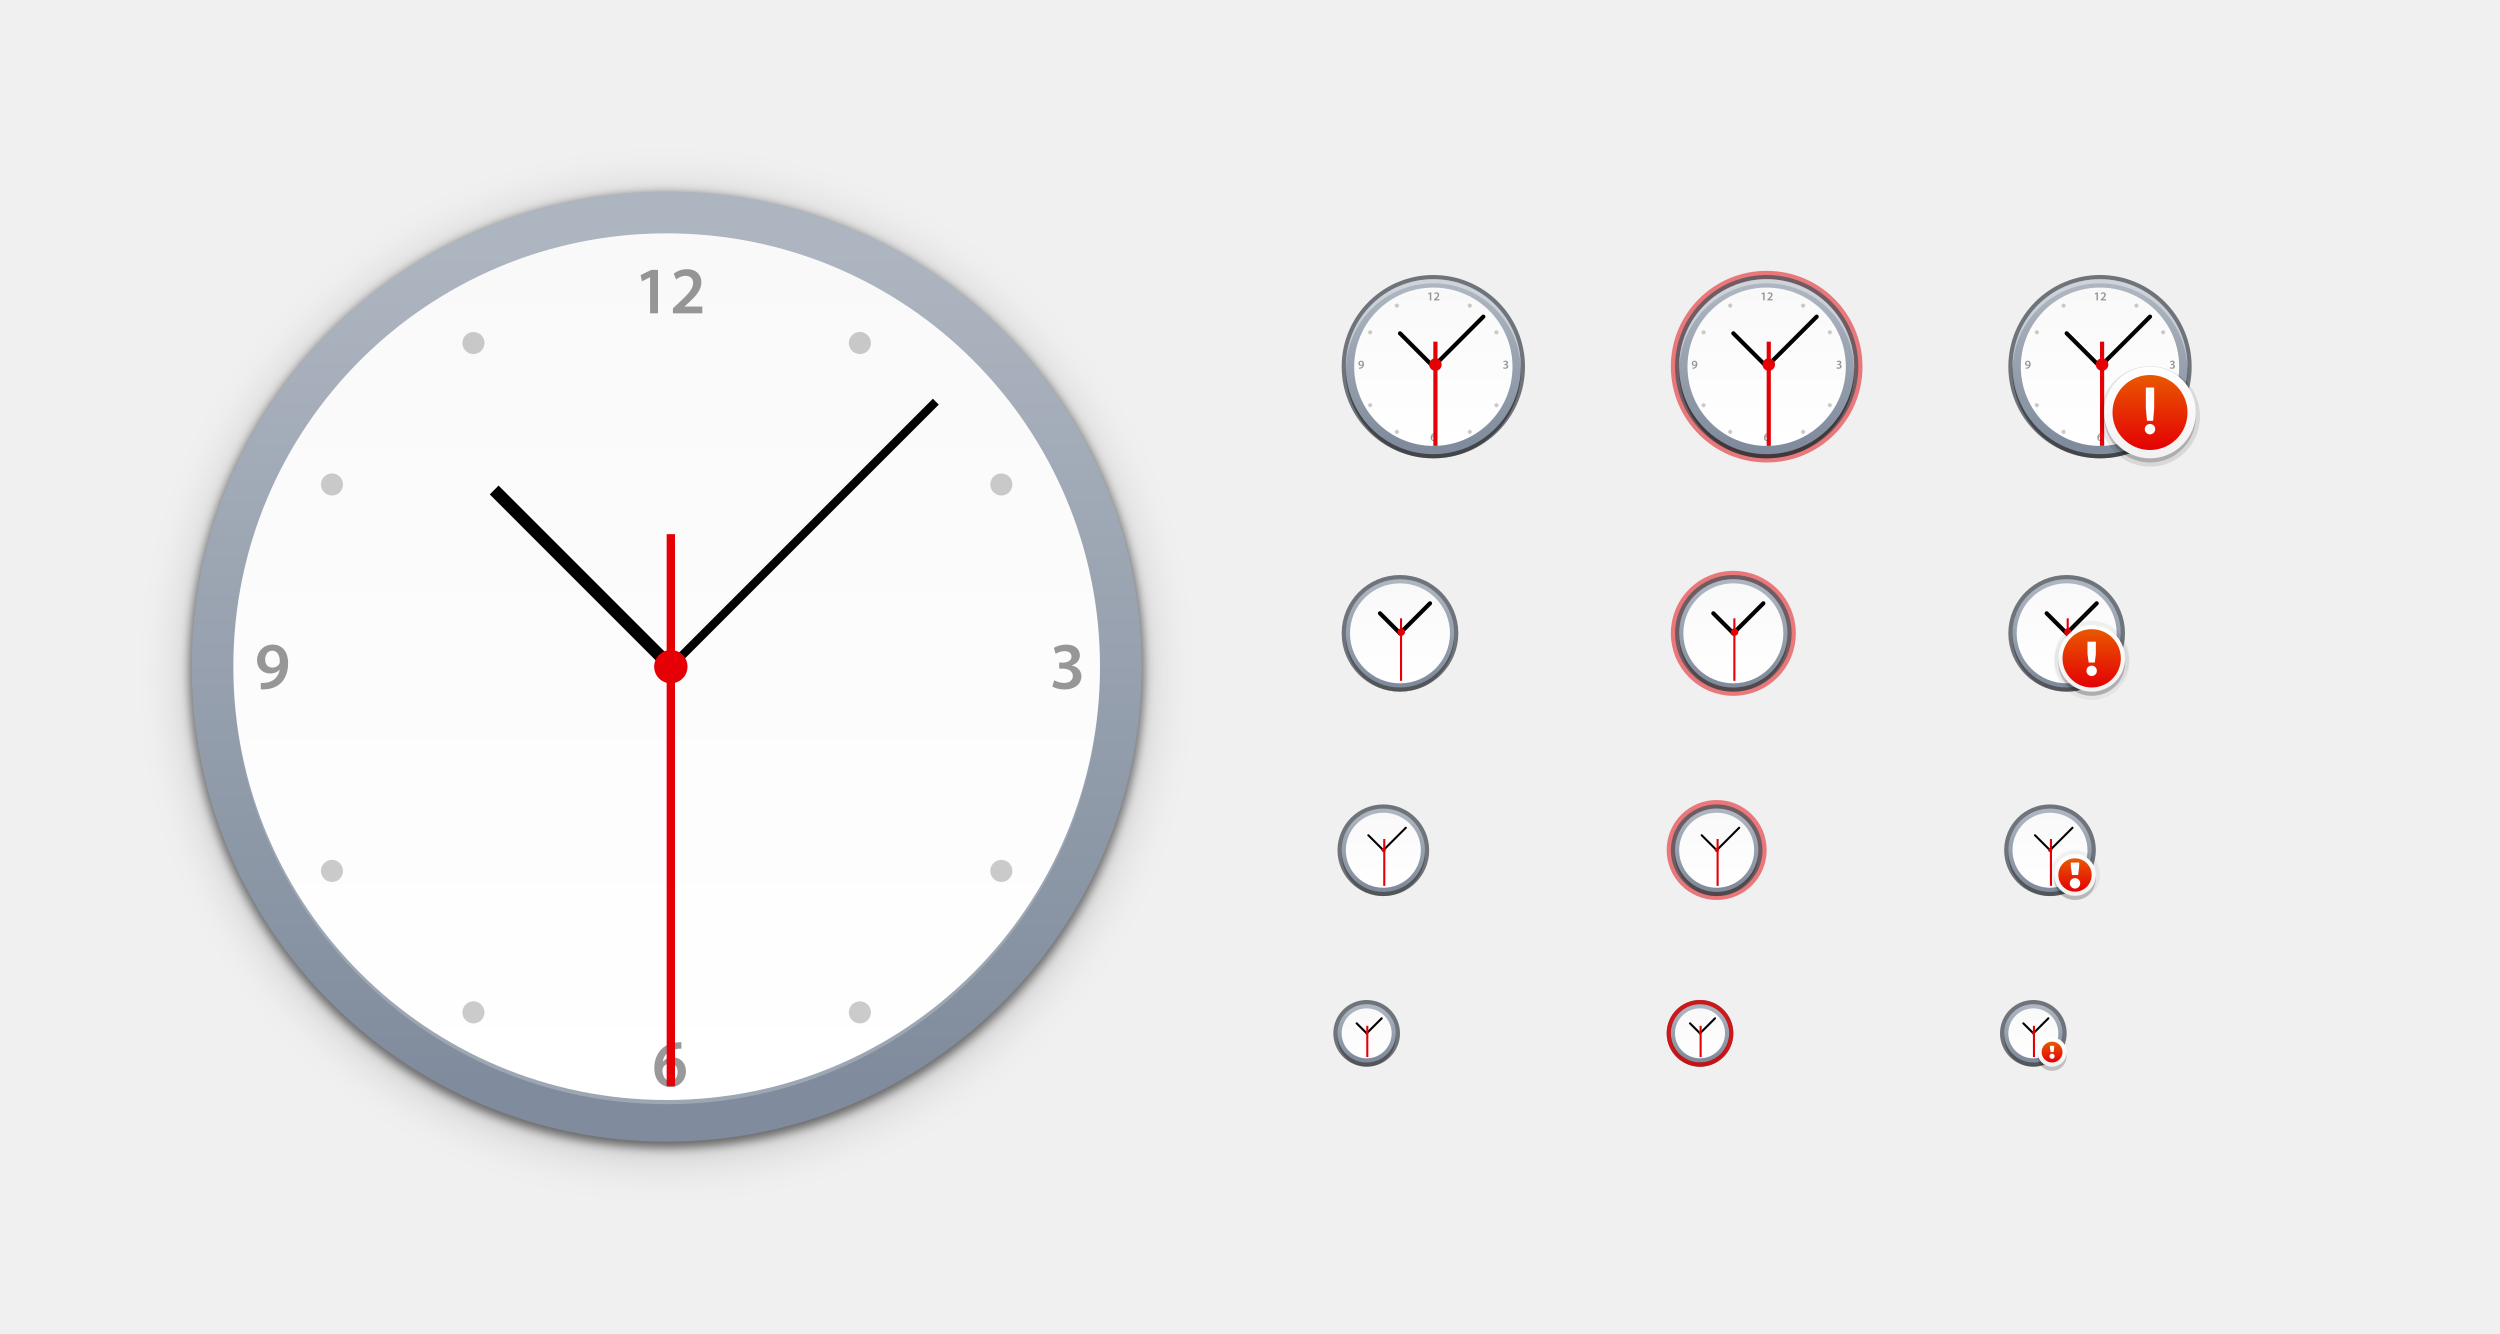
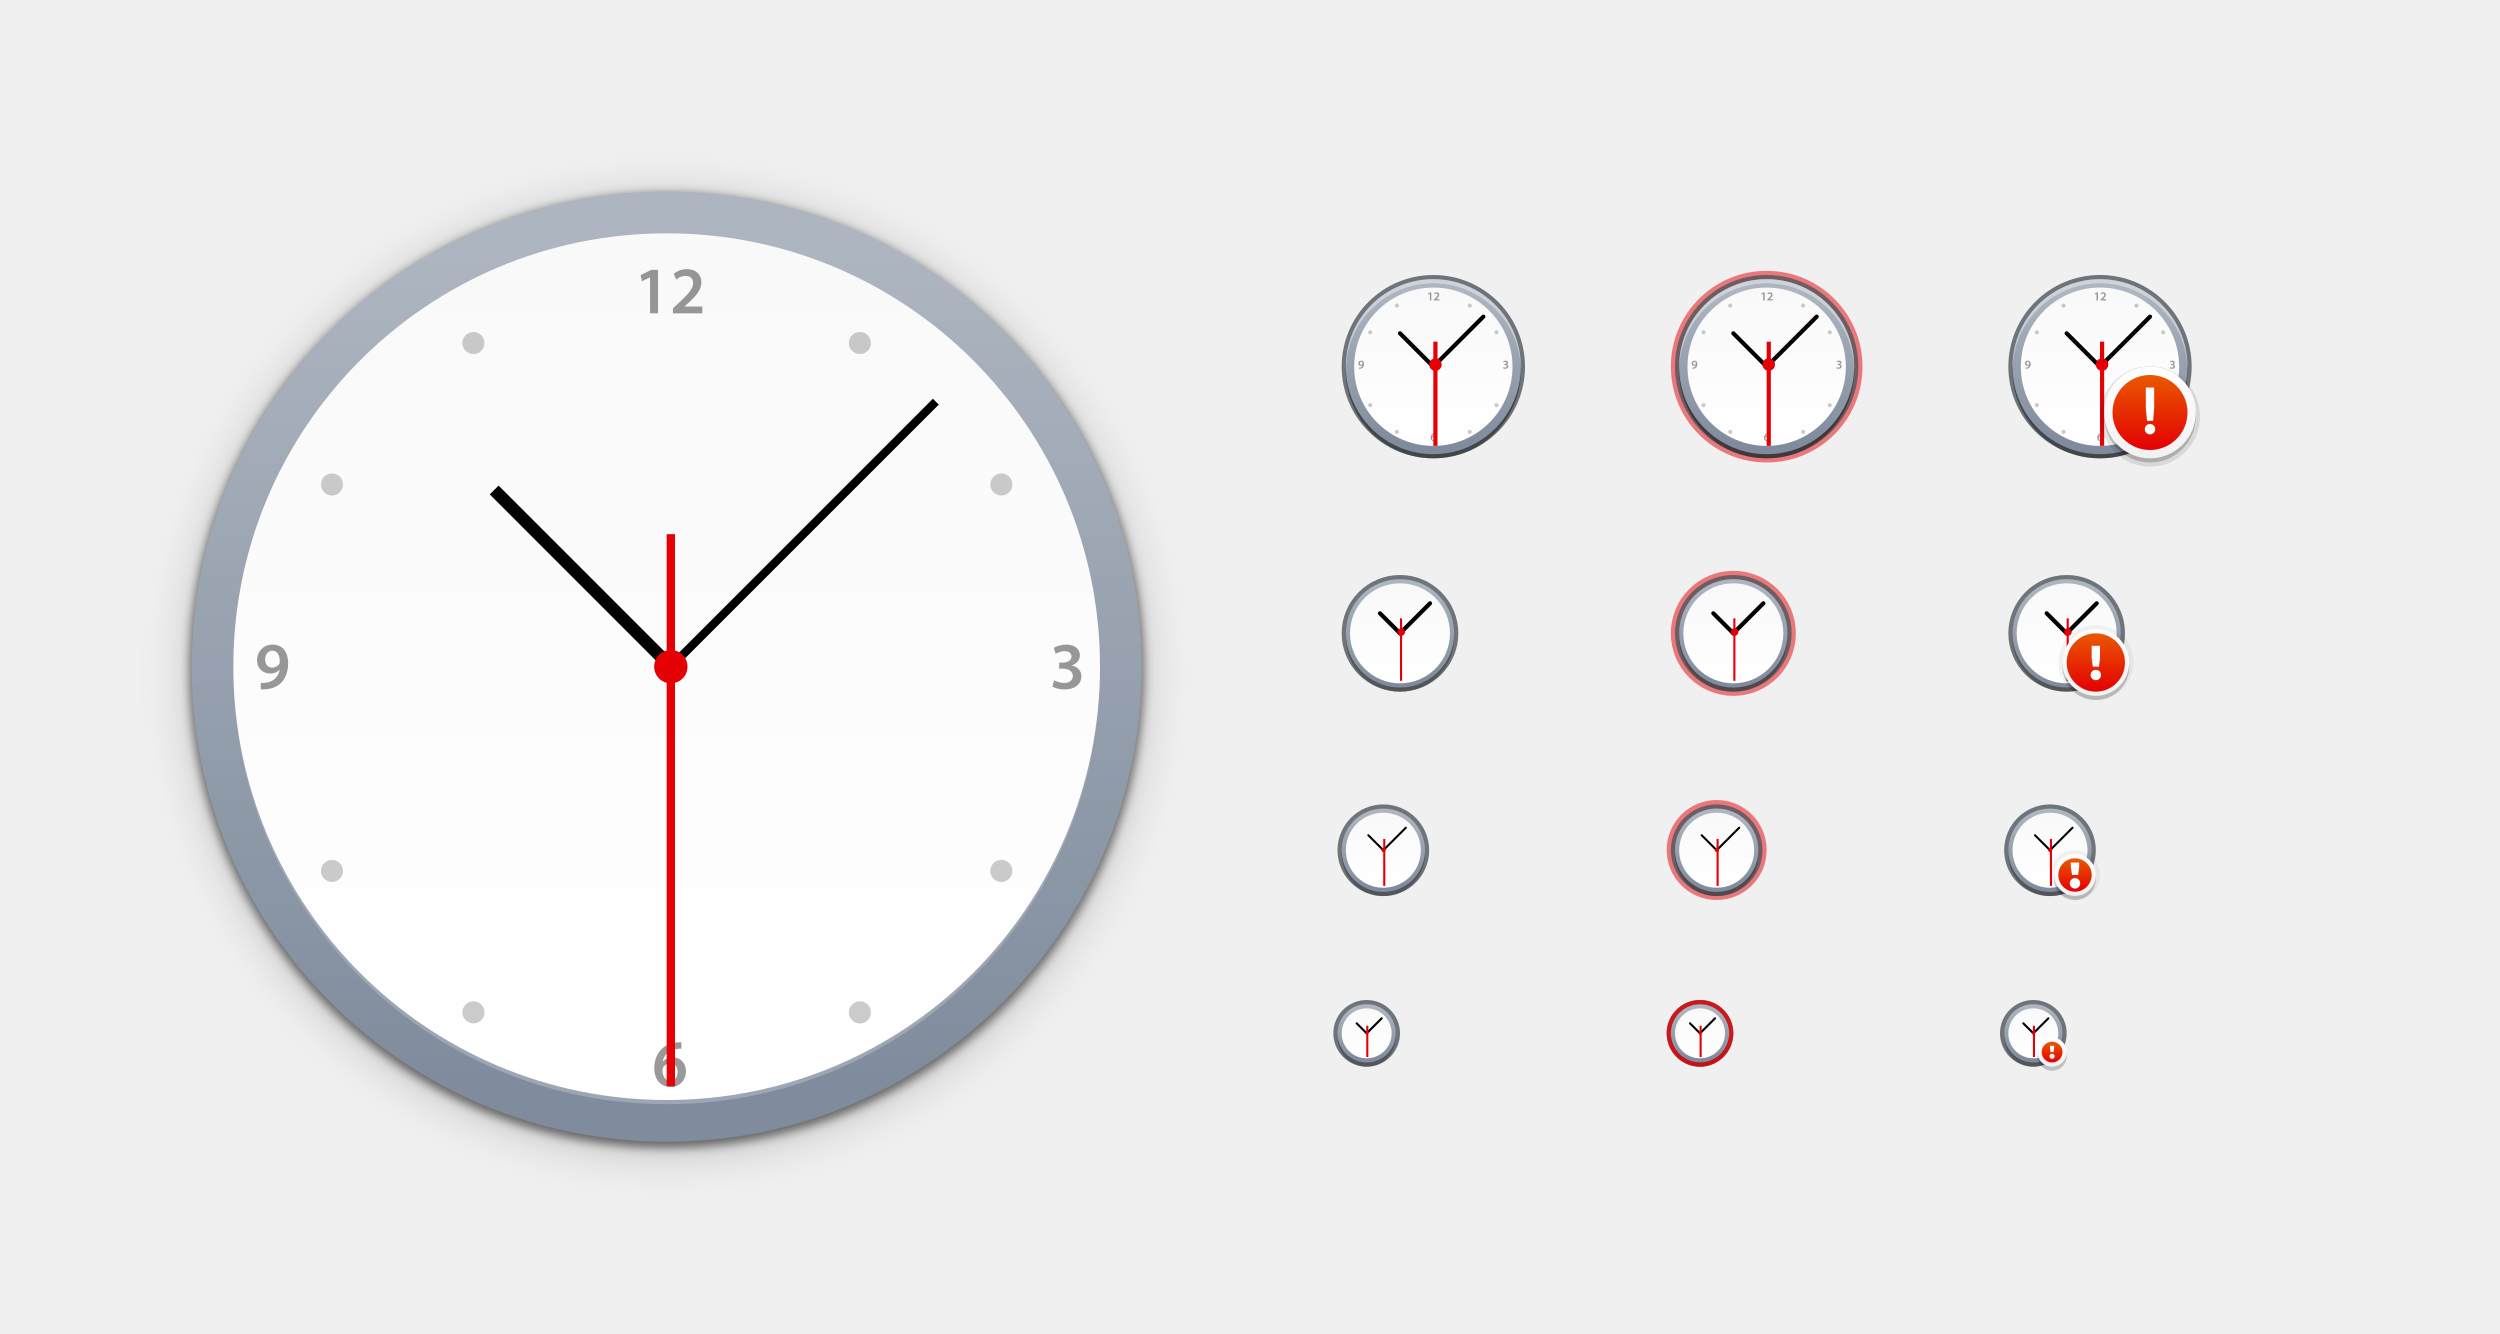
<svg xmlns="http://www.w3.org/2000/svg" xmlns:xlink="http://www.w3.org/1999/xlink" width="600" height="320" id="svg11300" version="1.0" style="display:inline;enable-background:new" viewBox="0 0 600 320">
  <defs id="defs3">
    <linearGradient id="linearGradient4554">
      <stop style="stop-color:#ffffff;stop-opacity:1" offset="0" id="stop4550" />
      <stop style="stop-color:#f9f9f9;stop-opacity:1" offset="1" id="stop4552" />
    </linearGradient>
    <linearGradient xlink:href="#linearGradient4502" id="linearGradient4524" x1="328" y1="221" x2="328" y2="235" gradientUnits="userSpaceOnUse" gradientTransform="matrix(0.875,0,0,0.875,41,28.5)" />
    <linearGradient xlink:href="#linearGradient4502" id="linearGradient4530" gradientUnits="userSpaceOnUse" x1="328" y1="221" x2="328" y2="235" gradientTransform="matrix(1.25,0,0,1.25,-78,-100.9412)" />
    <linearGradient xlink:href="#linearGradient4502" id="linearGradient4536" gradientUnits="userSpaceOnUse" gradientTransform="matrix(1.625,0,0,1.625,-197,-238.5)" x1="328" y1="221" x2="328" y2="235" />
    <linearGradient xlink:href="#linearGradient4502" id="linearGradient4540" gradientUnits="userSpaceOnUse" gradientTransform="matrix(2.625,0,0,2.625,-517,-530.5)" x1="328" y1="221" x2="328" y2="235" />
    <linearGradient xlink:href="#linearGradient4502" id="linearGradient4544" gradientUnits="userSpaceOnUse" gradientTransform="matrix(14.25,0,0,14.25,-4514,-3109)" x1="328" y1="221" x2="328" y2="235" />
    <filter style="color-interpolation-filters:sRGB" id="filter4576" x="-0.012" width="1.024" y="-0.012" height="1.024">
      <feGaussianBlur stdDeviation="1.14" id="feGaussianBlur4578" />
    </filter>
    <filter style="color-interpolation-filters:sRGB" id="filter4582" x="-0.06" width="1.12" y="-0.06" height="1.12">
      <feGaussianBlur stdDeviation="5.7" id="feGaussianBlur4584" />
    </filter>
    <linearGradient id="linearGradient4502">
      <stop id="stop4500" offset="0" style="stop-color:#adb5c0;stop-opacity:1" />
      <stop id="stop4498" offset="1" style="stop-color:#808c9d;stop-opacity:1" />
    </linearGradient>
    <linearGradient xlink:href="#linearGradient4554" id="linearGradient4556" x1="324" y1="68" x2="364" y2="68" gradientUnits="userSpaceOnUse" gradientTransform="matrix(0.95,0,0,0.95,-394.8167,-408.6)" />
    <linearGradient xlink:href="#linearGradient4554" id="linearGradient4664" gradientUnits="userSpaceOnUse" gradientTransform="matrix(0.45,0,0,0.45,-338.8588,-362.6)" x1="324" y1="68" x2="364" y2="68" />
    <linearGradient xlink:href="#linearGradient4554" id="linearGradient4682" gradientUnits="userSpaceOnUse" gradientTransform="matrix(0.3,0,0,0.3,-331.2,-348.4)" x1="324" y1="68" x2="364" y2="68" />
    <linearGradient xlink:href="#linearGradient4554" id="linearGradient4716" gradientUnits="userSpaceOnUse" gradientTransform="matrix(0.6,0,0,0.6,-338.4,-376.8)" x1="324" y1="68" x2="364" y2="68" />
    <linearGradient xlink:href="#linearGradient4554" id="linearGradient4752" gradientUnits="userSpaceOnUse" gradientTransform="matrix(5.2,0,0,5.2,-1928.8,-513.6)" x1="324" y1="68" x2="364" y2="68" />
    <clipPath clipPathUnits="userSpaceOnUse" id="clipPath4776">
      <circle style="display:inline;opacity:1;fill:url(#linearGradient4780);fill-opacity:1;stroke:none;stroke-width:4.818;stroke-linecap:round;stroke-linejoin:miter;stroke-miterlimit:4;stroke-dasharray:none;stroke-dashoffset:0;stroke-opacity:1;enable-background:new" id="circle4778" cx="-140" cy="-160" r="106" />
    </clipPath>
    <linearGradient xlink:href="#linearGradient4554" id="linearGradient4780" gradientUnits="userSpaceOnUse" gradientTransform="matrix(5.3,0,0,5.3,-1963.2,-520.4)" x1="324" y1="68" x2="364" y2="68" />
    <linearGradient xlink:href="#linearGradient4568-6" id="linearGradient5249" gradientUnits="userSpaceOnUse" gradientTransform="matrix(0.8748866,0,0,0.8748866,-151.5994,-713.0045)" x1="358" y1="186" x2="374" y2="186" />
    <linearGradient id="linearGradient4568-6">
      <stop id="stop4566-7" offset="0" style="stop-color:#e95800;stop-opacity:1" />
      <stop id="stop4564-5" offset="1" style="stop-color:#e40004;stop-opacity:1" />
    </linearGradient>
    <linearGradient xlink:href="#linearGradient4568-6" id="linearGradient5251" gradientUnits="userSpaceOnUse" gradientTransform="matrix(0.8181818,0,0,0.8181818,-186.1173,-663.912)" x1="359" y1="134" x2="381" y2="134" />
    <linearGradient xlink:href="#linearGradient4568-6" id="linearGradient5255" gradientUnits="userSpaceOnUse" gradientTransform="matrix(0.8,0,0,0.8,-99.54116,-682)" x1="357" y1="230" x2="367" y2="230" />
    <linearGradient xlink:href="#linearGradient4611" id="linearGradient4806" gradientUnits="userSpaceOnUse" gradientTransform="matrix(1,0,0,1.00013,222.2757,-59.41958)" x1="328" y1="221" x2="328" y2="235" />
    <linearGradient id="linearGradient4611">
      <stop style="stop-color:#ffffff;stop-opacity:1" offset="0" id="stop4607" />
      <stop style="stop-color:#f2f2f2;stop-opacity:1" offset="1" id="stop4609" />
    </linearGradient>
    <linearGradient xlink:href="#linearGradient4611" id="linearGradient4804" gradientUnits="userSpaceOnUse" gradientTransform="matrix(1.375,0,0,1.375,103.2755,-196.89)" x1="328" y1="221" x2="328" y2="235" />
    <linearGradient xlink:href="#linearGradient4611" id="linearGradient4800" gradientUnits="userSpaceOnUse" gradientTransform="matrix(0.625,0,0,0.625,293,47.55885)" x1="328" y1="221" x2="328" y2="235" />
    <linearGradient xlink:href="#linearGradient4611" id="linearGradient4901" gradientUnits="userSpaceOnUse" gradientTransform="matrix(0.4375,0,0,0.4375,347,133.75)" x1="328" y1="221" x2="328" y2="235" />
    <linearGradient xlink:href="#linearGradient4568-6" id="linearGradient4903" gradientUnits="userSpaceOnUse" gradientTransform="matrix(0.5,0,0,0.5,52.5,-605.5)" x1="357" y1="230" x2="367" y2="230" />
  </defs>
  <g id="layer3" style="display:none">
    <rect style="opacity:1;fill:#2f2f2f;fill-opacity:1;stroke:none;stroke-width:2;stroke-linecap:round;stroke-linejoin:miter;stroke-miterlimit:4;stroke-dasharray:none;stroke-dashoffset:0;stroke-opacity:1" id="rect4572" width="400" height="320" x="0" y="0" ry="0.5" rx="0.5" />
  </g>
  <g id="layer1" style="display:inline" transform="translate(0,20)">
    <g id="layer7" style="display:none">
      <rect style="display:inline;overflow:visible;visibility:visible;fill:#eeeeec;fill-opacity:1;fill-rule:nonzero;stroke:none;stroke-width:2;marker:none;enable-background:accumulate" id="rect6592" width="32" height="32" x="320" y="116" />
      <rect y="173.059" x="321" height="22" width="22" id="rect6749" style="display:inline;overflow:visible;visibility:visible;fill:#eeeeec;fill-opacity:1;fill-rule:nonzero;stroke:none;stroke-width:2;marker:none;enable-background:accumulate" />
      <rect style="display:inline;overflow:visible;visibility:visible;fill:#eeeeec;fill-opacity:1;fill-rule:nonzero;stroke:none;stroke-width:2;marker:none;enable-background:accumulate" id="rect6833" width="16" height="16" x="320" y="220" />
      <rect style="display:inline;overflow:visible;visibility:visible;fill:#eeeeec;fill-opacity:1;fill-rule:nonzero;stroke:none;stroke-width:2;marker:none;enable-background:accumulate" id="rect8104" width="24" height="24" x="320" y="172" />
      <text xml:space="preserve" style="font-style:normal;font-variant:normal;font-weight:normal;font-stretch:normal;font-size:13.333px;line-height:125%;font-family:monospace;-inkscape-font-specification:monospace;text-align:start;writing-mode:lr-tb;text-anchor:start;display:inline;fill:#000000;fill-opacity:1;stroke:none;enable-background:new" x="31.856" y="-65.7" id="context">
        <tspan id="tspan2716" x="31.856" y="-65.7" style="font-weight:bold">categories</tspan>
      </text>
      <text id="text3021" y="-39.901" x="31.265" style="font-style:normal;font-variant:normal;font-weight:normal;font-stretch:normal;font-size:13.333px;line-height:125%;font-family:monospace;-inkscape-font-specification:monospace;text-align:start;writing-mode:lr-tb;text-anchor:start;display:inline;fill:#000000;fill-opacity:1;stroke:none;enable-background:new" xml:space="preserve">
        <tspan y="-39.901" x="31.265" id="tspan3023">preferences-system-time</tspan>
      </text>
      <rect style="display:inline;overflow:visible;visibility:visible;fill:#eeeeec;fill-opacity:1;fill-rule:nonzero;stroke:none;stroke-width:2;marker:none;enable-background:accumulate" id="rect13805" width="256" height="256" x="32" y="12" />
      <rect y="320" x="44" height="48" width="48" id="rect6284" style="display:inline;overflow:visible;visibility:visible;fill:#eeeeec;fill-opacity:1;fill-rule:nonzero;stroke:none;stroke-width:2;marker:none;enable-background:accumulate" transform="matrix(0,1,1,0,0,0)" />
    </g>
    <g id="layer9" style="display:inline">
      <circle style="display:inline;opacity:0.2;fill:#000000;fill-opacity:1;stroke:#000000;stroke-width:1;stroke-linecap:round;stroke-linejoin:miter;stroke-miterlimit:4;stroke-dasharray:none;stroke-dashoffset:0;stroke-opacity:1;filter:url(#filter4582);enable-background:new" id="circle4580" cx="160" cy="142" r="114" />
      <circle r="114" cy="141" cx="160" id="circle4572" style="display:inline;opacity:0.5;fill:#000000;fill-opacity:1;stroke:#000000;stroke-width:1;stroke-linecap:round;stroke-linejoin:miter;stroke-miterlimit:4;stroke-dasharray:none;stroke-dashoffset:0;stroke-opacity:1;filter:url(#filter4576);enable-background:new" />
      <circle style="display:inline;opacity:1;fill:url(#linearGradient4544);fill-opacity:1;stroke:none;stroke-width:1;stroke-linecap:round;stroke-linejoin:miter;stroke-miterlimit:4;stroke-dasharray:none;stroke-dashoffset:0;stroke-opacity:1;enable-background:new" id="circle4542" cx="160" cy="140" r="114" />
      <circle style="display:inline;opacity:1;fill:#9da6b3;fill-opacity:1;stroke:none;stroke-width:4.727;stroke-linecap:round;stroke-linejoin:miter;stroke-miterlimit:4;stroke-dasharray:none;stroke-dashoffset:0;stroke-opacity:1;enable-background:new" id="circle4806" cx="-141" cy="-160" r="104" transform="matrix(0,-1,-1,0,0,0)" />
      <circle transform="matrix(0,-1,-1,0,0,0)" r="104" cy="-160" cx="-140" id="circle4736" style="display:inline;opacity:1;fill:url(#linearGradient4752);fill-opacity:1;stroke:none;stroke-width:4.727;stroke-linecap:round;stroke-linejoin:miter;stroke-miterlimit:4;stroke-dasharray:none;stroke-dashoffset:0;stroke-opacity:1;enable-background:new" />
      <path id="path4738" d="m 164.896,44.6 c -1.315,0 -2.445,0.467 -3.199,1.077 l 0.569,1.397 c 0.529,-0.401 1.306,-0.87 2.236,-0.87 1.363,0 1.853,0.819 1.853,1.749 -0.016,1.379 -1.17,2.629 -3.623,4.907 l -1.232,1.139 v 1.201 h 7.06 v -1.636 h -4.275 v -0.031 l 0.901,-0.787 c 1.828,-1.684 3.147,-3.161 3.147,-4.989 0,-1.7 -1.127,-3.157 -3.437,-3.157 z m -8.613,0.176 -2.546,1.253 0.331,1.491 1.915,-0.963 h 0.032 v 8.644 h 1.905 V 44.776 Z m -90.845,89.924 c -2.213,0 -3.758,1.712 -3.758,3.716 0,1.924 1.345,3.23 3.157,3.23 0.994,0 1.748,-0.344 2.277,-0.921 h 0.032 c -0.192,0.994 -0.656,1.784 -1.346,2.329 -0.577,0.465 -1.326,0.743 -2.112,0.807 -0.465,0.048 -0.777,0.063 -1.097,0.031 v 1.563 c 0.305,0.016 0.741,0.017 1.19,-0.031 1.411,-0.096 2.663,-0.595 3.561,-1.429 1.09,-1.042 1.812,-2.626 1.812,-4.855 -7.42e-4,-2.55 -1.279,-4.441 -3.717,-4.441 z m 190.479,0 c -1.235,0 -2.409,0.396 -3.002,0.797 l 0.445,1.429 c 0.433,-0.289 1.283,-0.652 2.132,-0.652 1.155,0 1.667,0.593 1.667,1.315 0,1.026 -1.152,1.439 -2.05,1.439 h -0.901 v 1.449 h 0.901 c 1.203,0 2.371,0.525 2.371,1.76 0,0.818 -0.594,1.667 -2.101,1.667 -0.994,0 -1.97,-0.401 -2.37,-0.642 l -0.445,1.491 c 0.561,0.369 1.652,0.725 2.919,0.725 2.582,0 4.058,-1.393 4.058,-3.157 -0.016,-1.411 -1.031,-2.358 -2.298,-2.598 v -0.031 c 1.283,-0.449 1.925,-1.353 1.925,-2.443 -5e-5,-1.363 -1.086,-2.546 -3.25,-2.546 z m -190.583,1.46 c 1.283,0 1.812,1.197 1.812,2.609 0,0.273 -0.048,0.435 -0.114,0.58 -0.305,0.481 -0.875,0.87 -1.677,0.87 -1.09,0 -1.718,-0.83 -1.718,-1.905 0,-1.267 0.703,-2.153 1.698,-2.153 z m 98.205,93.971 c -0.241,-0.016 -0.561,-0.011 -0.994,0.053 -1.491,0.112 -2.76,0.618 -3.706,1.532 -1.09,1.026 -1.812,2.654 -1.812,4.658 0,2.582 1.4,4.503 3.934,4.503 2.213,0 3.675,-1.728 3.675,-3.716 0,-2.117 -1.403,-3.406 -3.199,-3.406 -1.042,0 -1.826,0.421 -2.339,1.014 h -0.042 c 0.257,-1.443 1.291,-2.776 3.488,-3.033 0.385,-0.048 0.705,-0.068 0.994,-0.053 z m -2.722,5.072 c 1.155,0 1.811,0.841 1.811,2.06 0,1.251 -0.656,2.143 -1.667,2.143 -1.299,0 -1.945,-1.126 -1.977,-2.505 0,-0.272 0.054,-0.471 0.135,-0.631 0.305,-0.625 0.96,-1.066 1.698,-1.066 z" style="font-style:normal;font-variant:normal;font-weight:600;font-stretch:normal;font-size:medium;line-height:1.891px;font-family:'Myriad Pro';-inkscape-font-specification:'Myriad Pro Semi-Bold';text-align:center;letter-spacing:0px;word-spacing:0px;text-anchor:middle;opacity:0.4;fill:#000000;fill-opacity:1;stroke:none;stroke-width:0.401px;stroke-linecap:butt;stroke-linejoin:miter;stroke-opacity:1" />
      <path id="path4740" d="m 161,140 63.6,-63.6" style="fill:none;fill-rule:evenodd;stroke:#000000;stroke-width:2;stroke-linecap:butt;stroke-linejoin:miter;stroke-miterlimit:4;stroke-dasharray:none;stroke-opacity:1" />
      <path id="path4742" d="M 118.6,97.6 161,140" style="fill:none;fill-rule:evenodd;stroke:#000000;stroke-width:3;stroke-linecap:butt;stroke-linejoin:miter;stroke-miterlimit:4;stroke-dasharray:none;stroke-opacity:1" />
      <path id="path4744" d="m 161,108.2 v 132.5" style="fill:none;fill-rule:evenodd;stroke:#e40004;stroke-width:2;stroke-linecap:butt;stroke-linejoin:miter;stroke-miterlimit:4;stroke-dasharray:none;stroke-opacity:1" />
      <circle r="4" cy="140" cx="161" id="circle4746" style="opacity:1;fill:#e40004;fill-opacity:1;stroke:none;stroke-width:6;stroke-linecap:round;stroke-linejoin:miter;stroke-miterlimit:4;stroke-dasharray:none;stroke-dashoffset:0;stroke-opacity:1" />
      <path id="path4748" d="m 206.437,59.672 a 2.65,2.65 0 0 0 -2.36,1.325 2.65,2.65 0 0 0 0.973,3.623 2.65,2.65 0 0 0 3.623,-0.973 2.65,2.65 0 0 0 -0.973,-3.613 2.65,2.65 0 0 0 -1.263,-0.362 z m -92.957,0.011 a 2.65,2.65 0 0 0 -1.18,0.352 2.65,2.65 0 0 0 -0.973,3.613 2.65,2.65 0 0 0 3.623,0.973 2.65,2.65 0 0 0 0.973,-3.623 2.65,2.65 0 0 0 -2.443,-1.315 z M 79.734,93.625 a 2.65,2.65 0 0 0 -2.35,1.325 2.65,2.65 0 0 0 0.963,3.623 2.65,2.65 0 0 0 3.623,-0.973 2.65,2.65 0 0 0 -0.973,-3.623 2.65,2.65 0 0 0 -1.263,-0.352 z m 160.449,0 a 2.65,2.65 0 0 0 -1.18,0.352 2.65,2.65 0 0 0 -0.973,3.623 2.65,2.65 0 0 0 3.623,0.973 2.65,2.65 0 0 0 0.963,-3.623 2.65,2.65 0 0 0 -2.433,-1.325 z m -160.646,92.75 a 2.65,2.65 0 0 0 -1.19,0.352 2.65,2.65 0 0 0 -0.963,3.623 2.65,2.65 0 0 0 3.613,0.973 2.65,2.65 0 0 0 0.973,-3.623 2.65,2.65 0 0 0 -2.433,-1.325 z m 160.853,0 a 2.65,2.65 0 0 0 -2.36,1.325 2.65,2.65 0 0 0 0.973,3.623 2.65,2.65 0 0 0 3.613,-0.973 2.65,2.65 0 0 0 -0.963,-3.623 2.65,2.65 0 0 0 -1.263,-0.352 z m -126.972,33.953 a 2.65,2.65 0 0 0 -2.091,1.325 2.65,2.65 0 0 0 0.973,3.613 2.65,2.65 0 0 0 3.623,-0.963 2.65,2.65 0 0 0 -0.973,-3.623 2.65,2.65 0 0 0 -1.532,-0.352 z m 92.812,0 a 2.65,2.65 0 0 0 -1.18,0.352 2.65,2.65 0 0 0 -0.973,3.623 2.65,2.65 0 0 0 3.623,0.963 2.65,2.65 0 0 0 0.973,-3.613 2.65,2.65 0 0 0 -2.443,-1.325 z" style="opacity:0.2;fill:#000000;fill-opacity:1;stroke:none;stroke-width:7.95;stroke-linecap:round;stroke-linejoin:miter;stroke-miterlimit:4;stroke-dasharray:none;stroke-dashoffset:0;stroke-opacity:1" />
      <g id="g4742">
        <circle style="display:inline;opacity:0.8;fill:none;fill-opacity:1;stroke:#4f555d;stroke-width:2;stroke-linecap:round;stroke-linejoin:miter;stroke-miterlimit:4;stroke-dasharray:none;stroke-dashoffset:0;stroke-opacity:1;enable-background:new" id="circle4614" cx="328" cy="228" r="7" />
        <circle r="10" cy="184.059" cx="332" id="circle4612" style="display:inline;opacity:0.8;fill:none;fill-opacity:1;stroke:#4f555d;stroke-width:2;stroke-linecap:round;stroke-linejoin:miter;stroke-miterlimit:4;stroke-dasharray:none;stroke-dashoffset:0;stroke-opacity:1;enable-background:new" />
        <circle style="display:inline;opacity:0.8;fill:none;fill-opacity:1;stroke:#4f555d;stroke-width:2;stroke-linecap:round;stroke-linejoin:miter;stroke-miterlimit:4;stroke-dasharray:none;stroke-dashoffset:0;stroke-opacity:1;enable-background:new" id="circle4596" cx="336" cy="132" r="13" />
        <circle style="display:inline;opacity:0.4;fill:#272829;fill-opacity:1;stroke:none;stroke-width:1;stroke-linecap:round;stroke-linejoin:miter;stroke-miterlimit:4;stroke-dasharray:none;stroke-dashoffset:0;stroke-opacity:1;enable-background:new" id="circle4616" cx="328" cy="229" r="7" />
        <circle r="10" cy="185.059" cx="332" id="circle4618" style="display:inline;opacity:0.4;fill:#272829;fill-opacity:1;stroke:none;stroke-width:1;stroke-linecap:round;stroke-linejoin:miter;stroke-miterlimit:4;stroke-dasharray:none;stroke-dashoffset:0;stroke-opacity:1;enable-background:new" />
        <circle style="display:inline;opacity:0.4;fill:#272829;fill-opacity:1;stroke:none;stroke-width:1;stroke-linecap:round;stroke-linejoin:miter;stroke-miterlimit:4;stroke-dasharray:none;stroke-dashoffset:0;stroke-opacity:1;enable-background:new" id="circle4620" cx="336" cy="133" r="13" />
        <circle r="21" cy="68" cx="344" id="circle4568" style="display:inline;opacity:0.8;fill:none;fill-opacity:1;stroke:#4f555d;stroke-width:2;stroke-linecap:round;stroke-linejoin:miter;stroke-miterlimit:4;stroke-dasharray:none;stroke-dashoffset:0;stroke-opacity:1;enable-background:new" />
        <circle r="21" cy="69" cx="344" id="circle4583" style="display:inline;opacity:0.4;fill:#000000;fill-opacity:1;stroke:none;stroke-width:1;stroke-linecap:round;stroke-linejoin:miter;stroke-miterlimit:4;stroke-dasharray:none;stroke-dashoffset:0;stroke-opacity:1;enable-background:new" />
        <circle r="7" cy="228" cx="328" id="path4510" style="display:inline;opacity:1;fill:url(#linearGradient4524);fill-opacity:1;stroke:none;stroke-width:1;stroke-linecap:round;stroke-linejoin:miter;stroke-miterlimit:4;stroke-dasharray:none;stroke-dashoffset:0;stroke-opacity:1;enable-background:new" />
        <circle style="display:inline;opacity:1;fill:url(#linearGradient4530);fill-opacity:1;stroke:none;stroke-width:1;stroke-linecap:round;stroke-linejoin:miter;stroke-miterlimit:4;stroke-dasharray:none;stroke-dashoffset:0;stroke-opacity:1;enable-background:new" id="circle4528" cx="332" cy="184.059" r="10" />
        <circle r="13" cy="132" cx="336" id="circle4534" style="display:inline;opacity:1;fill:url(#linearGradient4536);fill-opacity:1;stroke:none;stroke-width:1;stroke-linecap:round;stroke-linejoin:miter;stroke-miterlimit:4;stroke-dasharray:none;stroke-dashoffset:0;stroke-opacity:1;enable-background:new" />
        <circle style="display:inline;opacity:1;fill:url(#linearGradient4540);fill-opacity:1;stroke:none;stroke-width:1;stroke-linecap:round;stroke-linejoin:miter;stroke-miterlimit:4;stroke-dasharray:none;stroke-dashoffset:0;stroke-opacity:1;enable-background:new" id="circle4538" cx="344" cy="68" r="21" />
        <circle transform="matrix(0,-1,-1,0,0,0)" r="19" cy="-344" cx="-68.017" id="circle4539" style="display:inline;opacity:1;fill:url(#linearGradient4556);fill-opacity:1;stroke:none;stroke-width:0.909;stroke-linecap:round;stroke-linejoin:miter;stroke-miterlimit:4;stroke-dasharray:none;stroke-dashoffset:0;stroke-opacity:1;enable-background:new" />
        <path id="path4609" d="m 344.78,50.161 c -0.239,0 -0.445,0.085 -0.582,0.196 l 0.104,0.254 c 0.096,-0.073 0.238,-0.158 0.407,-0.158 0.248,0 0.337,0.149 0.337,0.318 -0.003,0.251 -0.213,0.478 -0.659,0.893 l -0.224,0.207 v 0.218 h 1.284 v -0.298 h -0.778 v -0.006 l 0.164,-0.143 c 0.333,-0.306 0.573,-0.575 0.573,-0.908 0,-0.309 -0.205,-0.574 -0.625,-0.574 z m -1.567,0.032 -0.463,0.228 0.06,0.271 0.348,-0.175 h 0.006 v 1.573 h 0.347 v -1.897 z m -16.529,16.361 c -0.403,0 -0.684,0.311 -0.684,0.676 0,0.35 0.245,0.588 0.574,0.588 0.181,0 0.318,-0.063 0.414,-0.168 h 0.006 c -0.035,0.181 -0.119,0.325 -0.245,0.424 -0.105,0.085 -0.241,0.135 -0.384,0.147 -0.085,0.009 -0.141,0.011 -0.2,0.006 v 0.284 c 0.056,0.003 0.135,0.003 0.217,-0.006 0.257,-0.018 0.485,-0.108 0.648,-0.26 0.198,-0.19 0.33,-0.478 0.33,-0.883 -1.4e-4,-0.464 -0.233,-0.808 -0.676,-0.808 z m 34.657,0 c -0.225,0 -0.438,0.072 -0.546,0.145 l 0.081,0.26 c 0.079,-0.053 0.233,-0.119 0.388,-0.119 0.21,0 0.303,0.108 0.303,0.239 0,0.187 -0.21,0.262 -0.373,0.262 h -0.164 v 0.264 h 0.164 c 0.219,0 0.431,0.096 0.431,0.32 0,0.149 -0.108,0.303 -0.382,0.303 -0.181,0 -0.358,-0.073 -0.431,-0.117 l -0.081,0.271 c 0.102,0.067 0.301,0.132 0.531,0.132 0.47,0 0.738,-0.253 0.738,-0.574 -0.003,-0.257 -0.188,-0.429 -0.418,-0.473 v -0.006 c 0.233,-0.082 0.35,-0.246 0.35,-0.444 -1e-5,-0.248 -0.198,-0.463 -0.591,-0.463 z m -34.676,0.266 c 0.233,0 0.33,0.218 0.33,0.475 0,0.05 -0.009,0.079 -0.021,0.105 -0.056,0.088 -0.159,0.158 -0.305,0.158 -0.198,0 -0.313,-0.151 -0.313,-0.347 0,-0.231 0.128,-0.392 0.309,-0.392 z m 17.868,17.098 c -0.044,-0.003 -0.102,-0.002 -0.181,0.01 -0.271,0.02 -0.502,0.112 -0.674,0.279 -0.198,0.187 -0.33,0.483 -0.33,0.848 0,0.47 0.255,0.819 0.716,0.819 0.403,0 0.669,-0.314 0.669,-0.676 0,-0.385 -0.255,-0.62 -0.582,-0.62 -0.19,0 -0.332,0.077 -0.426,0.185 h -0.008 c 0.047,-0.263 0.235,-0.505 0.635,-0.552 0.07,-0.009 0.128,-0.012 0.181,-0.01 z m -0.495,0.923 c 0.21,0 0.33,0.153 0.33,0.375 0,0.228 -0.119,0.39 -0.303,0.39 -0.236,0 -0.354,-0.205 -0.36,-0.456 0,-0.05 0.01,-0.086 0.025,-0.115 0.056,-0.114 0.175,-0.194 0.309,-0.194 z" style="font-style:normal;font-variant:normal;font-weight:600;font-stretch:normal;font-size:medium;line-height:1.891px;font-family:'Myriad Pro';-inkscape-font-specification:'Myriad Pro Semi-Bold';text-align:center;letter-spacing:0px;word-spacing:0px;text-anchor:middle;opacity:0.4;fill:#000000;fill-opacity:1;stroke:none;stroke-width:0.076px;stroke-linecap:butt;stroke-linejoin:miter;stroke-opacity:1" />
        <path id="path4560" d="M 344,68 356,56" style="fill:none;fill-rule:evenodd;stroke:#000000;stroke-width:1px;stroke-linecap:round;stroke-linejoin:miter;stroke-opacity:1" />
        <path id="path4562" d="m 336,60 8,8" style="fill:none;fill-rule:evenodd;stroke:#000000;stroke-width:1;stroke-linecap:round;stroke-linejoin:miter;stroke-miterlimit:4;stroke-dasharray:none;stroke-opacity:1" />
        <path id="path4564" d="M 344.5,62 V 87" style="fill:none;fill-rule:evenodd;stroke:#e40004;stroke-width:1px;stroke-linecap:butt;stroke-linejoin:miter;stroke-opacity:1" />
        <circle r="1.5" cy="67.5" cx="344.5" id="path4566" style="opacity:1;fill:#e40004;fill-opacity:1;stroke:none;stroke-width:2.25;stroke-linecap:round;stroke-linejoin:miter;stroke-miterlimit:4;stroke-dasharray:none;stroke-dashoffset:0;stroke-opacity:1" />
        <path id="path4623" d="m 352.762,52.844 a 0.5,0.5 0 0 0 -0.445,0.25 A 0.5,0.5 0 0 0 352.5,53.777 0.5,0.5 0 0 0 353.184,53.594 0.5,0.5 0 0 0 353,52.912 0.5,0.5 0 0 0 352.762,52.844 Z m -17.539,0.002 A 0.5,0.5 0 0 0 335,52.912 0.5,0.5 0 0 0 334.816,53.594 0.5,0.5 0 0 0 335.5,53.777 0.5,0.5 0 0 0 335.684,53.094 0.5,0.5 0 0 0 335.223,52.846 Z M 328.855,59.25 a 0.5,0.5 0 0 0 -0.443,0.25 0.5,0.5 0 0 0 0.182,0.684 A 0.5,0.5 0 0 0 329.277,60 0.5,0.5 0 0 0 329.094,59.316 0.5,0.5 0 0 0 328.855,59.25 Z m 30.273,0 A 0.5,0.5 0 0 0 358.906,59.316 0.5,0.5 0 0 0 358.723,60 0.5,0.5 0 0 0 359.406,60.184 0.5,0.5 0 0 0 359.588,59.5 0.5,0.5 0 0 0 359.129,59.25 Z m -30.311,17.5 a 0.5,0.5 0 0 0 -0.225,0.066 0.5,0.5 0 0 0 -0.182,0.684 0.5,0.5 0 0 0 0.682,0.184 A 0.5,0.5 0 0 0 329.277,77 0.5,0.5 0 0 0 328.818,76.75 Z m 30.35,0 A 0.5,0.5 0 0 0 358.723,77 0.5,0.5 0 0 0 358.906,77.684 0.5,0.5 0 0 0 359.588,77.5 0.5,0.5 0 0 0 359.406,76.816 0.5,0.5 0 0 0 359.168,76.75 Z m -23.957,6.406 a 0.5,0.5 0 0 0 -0.395,0.25 0.5,0.5 0 0 0 0.184,0.682 0.5,0.5 0 0 0 0.684,-0.182 0.5,0.5 0 0 0 -0.184,-0.684 0.5,0.5 0 0 0 -0.289,-0.066 z m 17.512,0 a 0.5,0.5 0 0 0 -0.223,0.066 0.5,0.5 0 0 0 -0.184,0.684 0.5,0.5 0 0 0 0.684,0.182 0.5,0.5 0 0 0 0.184,-0.682 0.5,0.5 0 0 0 -0.461,-0.25 z" style="opacity:0.2;fill:#000000;fill-opacity:1;stroke:none;stroke-width:1.5;stroke-linecap:round;stroke-linejoin:miter;stroke-miterlimit:4;stroke-dasharray:none;stroke-dashoffset:0;stroke-opacity:1" />
        <circle style="display:inline;opacity:1;fill:url(#linearGradient4664);fill-opacity:1;stroke:none;stroke-width:0.909;stroke-linecap:round;stroke-linejoin:miter;stroke-miterlimit:4;stroke-dasharray:none;stroke-dashoffset:0;stroke-opacity:1;enable-background:new" id="circle4646" cx="-184.059" cy="-332" r="9" transform="matrix(0,-1,-1,0,0,0)" />
        <path style="fill:none;fill-rule:evenodd;stroke:#000000;stroke-width:0.5;stroke-linecap:round;stroke-linejoin:miter;stroke-miterlimit:4;stroke-dasharray:none;stroke-opacity:1" d="m 332,184.059 5.4,-5.4" id="path4650" />
        <path style="fill:none;fill-rule:evenodd;stroke:#000000;stroke-width:0.5;stroke-linecap:round;stroke-linejoin:miter;stroke-miterlimit:4;stroke-dasharray:none;stroke-opacity:1" d="m 328.4,180.459 3.6,3.6" id="path4652" />
        <path style="fill:none;fill-rule:evenodd;stroke:#e40004;stroke-width:0.5;stroke-linecap:butt;stroke-linejoin:miter;stroke-miterlimit:4;stroke-dasharray:none;stroke-opacity:1" d="m 332.225,181.359 v 11.25" id="path4654" />
        <circle style="opacity:1;fill:#e40004;fill-opacity:1;stroke:none;stroke-width:2.25;stroke-linecap:round;stroke-linejoin:miter;stroke-miterlimit:4;stroke-dasharray:none;stroke-dashoffset:0;stroke-opacity:1" id="circle4656" cx="332.05" cy="184.009" r="0.5" />
        <circle transform="matrix(0,-1,-1,0,0,0)" r="6" cy="-328" cx="-228" id="circle4666" style="display:inline;opacity:1;fill:url(#linearGradient4682);fill-opacity:1;stroke:none;stroke-width:0.909;stroke-linecap:round;stroke-linejoin:miter;stroke-miterlimit:4;stroke-dasharray:none;stroke-dashoffset:0;stroke-opacity:1;enable-background:new" />
        <path id="path4670" d="m 328,228 3.6,-3.6" style="fill:none;fill-rule:evenodd;stroke:#000000;stroke-width:0.5;stroke-linecap:round;stroke-linejoin:miter;stroke-miterlimit:4;stroke-dasharray:none;stroke-opacity:1" />
        <path id="path4672" d="M 325.6,225.6 328,228" style="fill:none;fill-rule:evenodd;stroke:#000000;stroke-width:0.5;stroke-linecap:round;stroke-linejoin:miter;stroke-miterlimit:4;stroke-dasharray:none;stroke-opacity:1" />
        <path id="path4674" d="m 328.15,226.2 v 7.5" style="fill:none;fill-rule:evenodd;stroke:#e40004;stroke-width:0.5;stroke-linecap:butt;stroke-linejoin:miter;stroke-miterlimit:4;stroke-dasharray:none;stroke-opacity:1" />
        <circle r="0.333" cy="227.967" cx="328.033" id="circle4676" style="opacity:1;fill:#e40004;fill-opacity:1;stroke:none;stroke-width:2.25;stroke-linecap:round;stroke-linejoin:miter;stroke-miterlimit:4;stroke-dasharray:none;stroke-dashoffset:0;stroke-opacity:1" />
        <circle style="display:inline;opacity:1;fill:url(#linearGradient4716);fill-opacity:1;stroke:none;stroke-width:0.909;stroke-linecap:round;stroke-linejoin:miter;stroke-miterlimit:4;stroke-dasharray:none;stroke-dashoffset:0;stroke-opacity:1;enable-background:new" id="circle4700" cx="-132" cy="-336" r="12" transform="matrix(0,-1,-1,0,0,0)" />
        <path style="fill:none;fill-rule:evenodd;stroke:#000000;stroke-width:1px;stroke-linecap:round;stroke-linejoin:miter;stroke-opacity:1" d="m 336,132 7.2,-7.2" id="path4704" />
        <path style="fill:none;fill-rule:evenodd;stroke:#000000;stroke-width:1;stroke-linecap:round;stroke-linejoin:miter;stroke-miterlimit:4;stroke-dasharray:none;stroke-opacity:1" d="M 331.2,127.2 336,132" id="path4706" />
        <path style="fill:none;fill-rule:evenodd;stroke:#e40004;stroke-width:0.5;stroke-linecap:butt;stroke-linejoin:miter;stroke-miterlimit:4;stroke-dasharray:none;stroke-opacity:1" d="m 336.25,128.4 v 15" id="path4708" />
        <circle style="opacity:1;fill:#e40004;fill-opacity:1;stroke:none;stroke-width:2.25;stroke-linecap:round;stroke-linejoin:miter;stroke-miterlimit:4;stroke-dasharray:none;stroke-dashoffset:0;stroke-opacity:1" id="circle4710" cx="336.3" cy="131.7" r="0.9" />
        <path transform="translate(0,-20)" id="circle4574" d="m 344,67 a 21,21 0 0 0 -21,21 21,21 0 0 0 0.021,0.586 A 21,21 0 0 1 344,68 21,21 0 0 1 364.979,88.414 21,21 0 0 0 365,88 21,21 0 0 0 344,67 Z" style="display:inline;opacity:0.4;fill:#ffffff;fill-opacity:1;stroke:none;stroke-width:1;stroke-linecap:round;stroke-linejoin:miter;stroke-miterlimit:4;stroke-dasharray:none;stroke-dashoffset:0;stroke-opacity:1;enable-background:new" />
      </g>
    </g>
    <g id="layer2" />
  </g>
  <g transform="translate(0,20)" style="display:inline" id="g4689">
    <g style="display:none" id="g4589">
      <rect y="116" x="400" height="32" width="32" id="rect4568" style="display:inline;overflow:visible;visibility:visible;fill:#eeeeec;fill-opacity:1;fill-rule:nonzero;stroke:none;stroke-width:2;marker:none;enable-background:accumulate" />
      <rect style="display:inline;overflow:visible;visibility:visible;fill:#eeeeec;fill-opacity:1;fill-rule:nonzero;stroke:none;stroke-width:2;marker:none;enable-background:accumulate" id="rect4570" width="22" height="22" x="401" y="173.059" />
      <rect y="220" x="400" height="16" width="16" id="rect4573" style="display:inline;overflow:visible;visibility:visible;fill:#eeeeec;fill-opacity:1;fill-rule:nonzero;stroke:none;stroke-width:2;marker:none;enable-background:accumulate" />
      <rect y="172" x="400" height="24" width="24" id="rect4575" style="display:inline;overflow:visible;visibility:visible;fill:#eeeeec;fill-opacity:1;fill-rule:nonzero;stroke:none;stroke-width:2;marker:none;enable-background:accumulate" />
      <text id="text4579" y="-65.7" x="31.856" style="font-style:normal;font-variant:normal;font-weight:normal;font-stretch:normal;font-size:13.333px;line-height:125%;font-family:monospace;-inkscape-font-specification:monospace;text-align:start;writing-mode:lr-tb;text-anchor:start;display:inline;fill:#000000;fill-opacity:1;stroke:none;enable-background:new" xml:space="preserve">
        <tspan style="font-weight:bold" y="-65.7" x="31.856" id="tspan4577">status</tspan>
      </text>
      <text xml:space="preserve" style="font-style:normal;font-variant:normal;font-weight:normal;font-stretch:normal;font-size:13.333px;line-height:125%;font-family:monospace;-inkscape-font-specification:monospace;text-align:start;writing-mode:lr-tb;text-anchor:start;display:inline;fill:#000000;fill-opacity:1;stroke:none;enable-background:new" x="31.265" y="-39.901" id="text4583">
        <tspan id="tspan4581" x="31.265" y="-39.901">appointment-soon</tspan>
      </text>
      <rect transform="matrix(0,1,1,0,0,0)" style="display:inline;overflow:visible;visibility:visible;fill:#eeeeec;fill-opacity:1;fill-rule:nonzero;stroke:none;stroke-width:2;marker:none;enable-background:accumulate" id="rect4587" width="48" height="48" x="44" y="400" />
    </g>
    <g style="display:inline" id="g4685">
      <circle style="opacity:0.5;fill:none;fill-opacity:1;stroke:#e40004;stroke-width:2;stroke-linecap:round;stroke-linejoin:round;stroke-miterlimit:4;stroke-dasharray:none;stroke-dashoffset:0;stroke-opacity:1" id="circle4754" cx="412" cy="184" r="11" />
      <circle r="14" cy="132" cx="416" id="circle4752" style="opacity:0.5;fill:none;fill-opacity:1;stroke:#e40004;stroke-width:2;stroke-linecap:round;stroke-linejoin:round;stroke-miterlimit:4;stroke-dasharray:none;stroke-dashoffset:0;stroke-opacity:1" />
      <circle style="opacity:0.5;fill:none;fill-opacity:1;stroke:#e40004;stroke-width:2;stroke-linecap:round;stroke-linejoin:round;stroke-miterlimit:4;stroke-dasharray:none;stroke-dashoffset:0;stroke-opacity:1" id="path4750" cx="424" cy="68" r="22" />
      <use style="display:inline;enable-background:new" x="0" y="0" xlink:href="#g4742" id="use4744" transform="translate(80)" width="100%" height="100%" />
      <circle r="7.5" cy="228" cx="408" id="circle4756" style="opacity:0.8;fill:none;fill-opacity:1;stroke:#e40004;stroke-width:1;stroke-linecap:round;stroke-linejoin:round;stroke-miterlimit:4;stroke-dasharray:none;stroke-dashoffset:0;stroke-opacity:1" />
    </g>
    <g id="g4687" />
  </g>
  <g id="g4793" style="display:inline" transform="translate(0,20)">
    <g id="g4776" style="display:none">
      <rect style="display:inline;overflow:visible;visibility:visible;fill:#eeeeec;fill-opacity:1;fill-rule:nonzero;stroke:none;stroke-width:2;marker:none;enable-background:accumulate" id="rect4758" width="32" height="32" x="480" y="116" />
      <rect y="173.059" x="481" height="22" width="22" id="rect4760" style="display:inline;overflow:visible;visibility:visible;fill:#eeeeec;fill-opacity:1;fill-rule:nonzero;stroke:none;stroke-width:2;marker:none;enable-background:accumulate" />
      <rect style="display:inline;overflow:visible;visibility:visible;fill:#eeeeec;fill-opacity:1;fill-rule:nonzero;stroke:none;stroke-width:2;marker:none;enable-background:accumulate" id="rect4762" width="16" height="16" x="480" y="220" />
      <rect style="display:inline;overflow:visible;visibility:visible;fill:#eeeeec;fill-opacity:1;fill-rule:nonzero;stroke:none;stroke-width:2;marker:none;enable-background:accumulate" id="rect4764" width="24" height="24" x="480" y="172" />
      <text xml:space="preserve" style="font-style:normal;font-variant:normal;font-weight:normal;font-stretch:normal;font-size:13.333px;line-height:125%;font-family:monospace;-inkscape-font-specification:monospace;text-align:start;writing-mode:lr-tb;text-anchor:start;display:inline;fill:#000000;fill-opacity:1;stroke:none;enable-background:new" x="31.856" y="-65.7" id="text4768">
        <tspan id="tspan4766" x="31.856" y="-65.7" style="font-weight:bold">status</tspan>
      </text>
      <text id="text4772" y="-39.901" x="31.265" style="font-style:normal;font-variant:normal;font-weight:normal;font-stretch:normal;font-size:13.333px;line-height:125%;font-family:monospace;-inkscape-font-specification:monospace;text-align:start;writing-mode:lr-tb;text-anchor:start;display:inline;fill:#000000;fill-opacity:1;stroke:none;enable-background:new" xml:space="preserve">
        <tspan y="-39.901" x="31.265" id="tspan4770">appointment-missed</tspan>
      </text>
      <rect y="480" x="44" height="48" width="48" id="rect4774" style="display:inline;overflow:visible;visibility:visible;fill:#eeeeec;fill-opacity:1;fill-rule:nonzero;stroke:none;stroke-width:2;marker:none;enable-background:accumulate" transform="matrix(0,1,1,0,0,0)" />
    </g>
    <g id="g4789" style="display:inline">
      <use height="100%" width="100%" transform="translate(160)" id="use4785" xlink:href="#g4742" y="0" x="0" style="display:inline;enable-background:new" />
    </g>
    <g id="g4791">
-       <g id="g4880" transform="translate(-48.27561,-30.60989)">
-         <ellipse style="display:inline;opacity:0.05;fill:#000000;fill-opacity:1;stroke:#000000;stroke-width:2;stroke-linecap:round;stroke-linejoin:miter;stroke-miterlimit:4;stroke-dasharray:none;stroke-dashoffset:0;stroke-opacity:1;enable-background:new" id="ellipse4772" cx="550.293" cy="169.609" rx="8.017" ry="8.001" />
+       <g id="g4880" transform="translate(-47.27561,-29.60989)">
        <ellipse ry="8.001" rx="8.017" cy="168.609" cx="550.293" id="ellipse4774" style="display:inline;opacity:0.05;fill:#000000;fill-opacity:1;stroke:#000000;stroke-width:2;stroke-linecap:round;stroke-linejoin:miter;stroke-miterlimit:4;stroke-dasharray:none;stroke-dashoffset:0;stroke-opacity:1;enable-background:new" />
        <ellipse style="display:inline;opacity:0.2;fill:#000000;fill-opacity:1;stroke:none;stroke-width:1;stroke-linecap:round;stroke-linejoin:miter;stroke-miterlimit:4;stroke-dasharray:none;stroke-dashoffset:0;stroke-opacity:1;enable-background:new" id="ellipse4794" cx="550.293" cy="169.609" rx="8.017" ry="8.001" />
        <ellipse cy="168.61" cx="550.276" id="ellipse4796" style="display:inline;opacity:1;fill:url(#linearGradient4806);fill-opacity:1;stroke:none;stroke-width:1;stroke-linecap:round;stroke-linejoin:miter;stroke-miterlimit:4;stroke-dasharray:none;stroke-dashoffset:0;stroke-opacity:1;enable-background:new" rx="8" ry="8.001" />
        <ellipse transform="rotate(90)" ry="7" rx="6.999" style="display:inline;opacity:1;fill:url(#linearGradient5249);fill-opacity:1;stroke:none;stroke-width:1;stroke-linecap:round;stroke-linejoin:miter;stroke-miterlimit:4;stroke-dasharray:none;stroke-dashoffset:0;stroke-opacity:1;enable-background:new" id="ellipse5225" cx="168.609" cy="-550.276" />
        <path style="display:inline;fill:#ffffff;fill-opacity:1;stroke:none;enable-background:new" d="m 549.276,164.61 h 2 v 3 l -0.25,2 h -1.469 l -0.281,-2 z m 1,5.75 c 0.69,0 1.25,0.56 1.25,1.25 0,0.69 -0.56,1.25 -1.25,1.25 -0.69,0 -1.25,-0.56 -1.25,-1.25 0,-0.69 0.56,-1.25 1.25,-1.25 z" id="path6518" />
      </g>
      <g id="g4887" transform="translate(-38.27565,-37.61002)">
        <ellipse ry="11.074" rx="11" style="display:inline;opacity:0.1;fill:#000000;fill-opacity:1;stroke:#000000;stroke-width:2;stroke-linecap:round;stroke-linejoin:miter;stroke-miterlimit:4;stroke-dasharray:none;stroke-dashoffset:0;stroke-opacity:1;enable-background:new" id="ellipse4780" cx="554.276" cy="117.536" />
        <ellipse cy="117.536" cx="554.276" id="ellipse4790" style="display:inline;opacity:0.2;fill:#000000;fill-opacity:1;stroke:none;stroke-width:1;stroke-linecap:round;stroke-linejoin:miter;stroke-miterlimit:4;stroke-dasharray:none;stroke-dashoffset:0;stroke-opacity:1;enable-background:new" rx="11" ry="11.074" />
        <ellipse style="display:inline;opacity:1;fill:url(#linearGradient4804);fill-opacity:1;stroke:none;stroke-width:1;stroke-linecap:round;stroke-linejoin:miter;stroke-miterlimit:4;stroke-dasharray:none;stroke-dashoffset:0;stroke-opacity:1;enable-background:new" id="ellipse4792" cx="554.276" cy="116.61" rx="11" ry="11" />
        <ellipse transform="rotate(90)" ry="9" rx="9" cy="-554.276" cx="116.61" id="ellipse5221" style="display:inline;opacity:1;fill:url(#linearGradient5251);fill-opacity:1;stroke:none;stroke-width:1;stroke-linecap:round;stroke-linejoin:miter;stroke-miterlimit:4;stroke-dasharray:none;stroke-dashoffset:0;stroke-opacity:1;enable-background:new" />
        <path id="path5280" d="m 553.276,110.61 h 2 v 5 l -0.25,3 h -1.469 l -0.281,-3 z m 1,8.75 c 0.69,0 1.25,0.56 1.25,1.25 0,0.69 -0.56,1.25 -1.25,1.25 -0.69,0 -1.25,-0.56 -1.25,-1.25 0,-0.69 0.56,-1.25 1.25,-1.25 z" style="display:inline;fill:#ffffff;fill-opacity:1;stroke:none;enable-background:new" />
      </g>
      <g id="g4872" transform="translate(0,-0.05883789)">
        <circle style="display:inline;opacity:0.05;fill:#000000;fill-opacity:1;stroke:#000000;stroke-width:2;stroke-linecap:round;stroke-linejoin:miter;stroke-miterlimit:4;stroke-dasharray:none;stroke-dashoffset:0;stroke-opacity:1;enable-background:new" id="circle4776" cx="498" cy="190.059" r="5" />
        <circle r="5" cy="191.059" cx="498" id="circle4782" style="display:inline;opacity:0.2;fill:#000000;fill-opacity:1;stroke:none;stroke-width:1;stroke-linecap:round;stroke-linejoin:miter;stroke-miterlimit:4;stroke-dasharray:none;stroke-dashoffset:0;stroke-opacity:1;enable-background:new" />
        <circle style="display:inline;opacity:1;fill:url(#linearGradient4800);fill-opacity:1;stroke:none;stroke-width:1;stroke-linecap:round;stroke-linejoin:miter;stroke-miterlimit:4;stroke-dasharray:none;stroke-dashoffset:0;stroke-opacity:1;enable-background:new" id="circle4784" cx="498" cy="190.059" r="5" />
        <circle transform="rotate(90)" r="4" cy="-498" cx="190.059" id="circle5213" style="display:inline;opacity:1;fill:url(#linearGradient5255);fill-opacity:1;stroke:none;stroke-width:1;stroke-linecap:round;stroke-linejoin:miter;stroke-miterlimit:4;stroke-dasharray:none;stroke-dashoffset:0;stroke-opacity:1;enable-background:new" />
        <path id="path5296" d="m 497,187.059 h 2 v 1 l -0.25,2 h -1.469 l -0.281,-2 z m 1,3.75 c 0.69,0 1.25,0.56 1.25,1.25 0,0.69 -0.56,1.25 -1.25,1.25 -0.69,0 -1.25,-0.56 -1.25,-1.25 0,-0.69 0.56,-1.25 1.25,-1.25 z" style="display:inline;fill:#ffffff;fill-opacity:1;stroke:none;enable-background:new" />
      </g>
      <g id="g4921" transform="translate(2,-1)">
        <circle style="display:inline;opacity:0.2;fill:#000000;fill-opacity:1;stroke:none;stroke-width:1;stroke-linecap:round;stroke-linejoin:miter;stroke-miterlimit:4;stroke-dasharray:none;stroke-dashoffset:0;stroke-opacity:1;enable-background:new" id="circle4910" cx="490.5" cy="234.5" r="3.5" />
        <circle r="3.5" cy="233.5" cx="490.5" id="circle4893" style="display:inline;opacity:1;fill:url(#linearGradient4901);fill-opacity:1;stroke:none;stroke-width:1;stroke-linecap:round;stroke-linejoin:miter;stroke-miterlimit:4;stroke-dasharray:none;stroke-dashoffset:0;stroke-opacity:1;enable-background:new" />
        <circle style="display:inline;opacity:1;fill:url(#linearGradient4903);fill-opacity:1;stroke:none;stroke-width:1;stroke-linecap:round;stroke-linejoin:miter;stroke-miterlimit:4;stroke-dasharray:none;stroke-dashoffset:0;stroke-opacity:1;enable-background:new" id="circle4895" cx="233.5" cy="-490.5" r="2.5" transform="rotate(90)" />
        <path style="display:inline;fill:#ffffff;fill-opacity:1;stroke:none;stroke-width:1;enable-background:new" d="m 490,232 h 1 v 0.5 l -0.125,1 h -0.734 L 490,232.5 Z m 0.5,1.875 c 0.345,0 0.625,0.28 0.625,0.625 0,0.345 -0.28,0.625 -0.625,0.625 -0.345,0 -0.625,-0.28 -0.625,-0.625 0,-0.345 0.28,-0.625 0.625,-0.625 z" id="path4897" />
      </g>
    </g>
  </g>
</svg>
